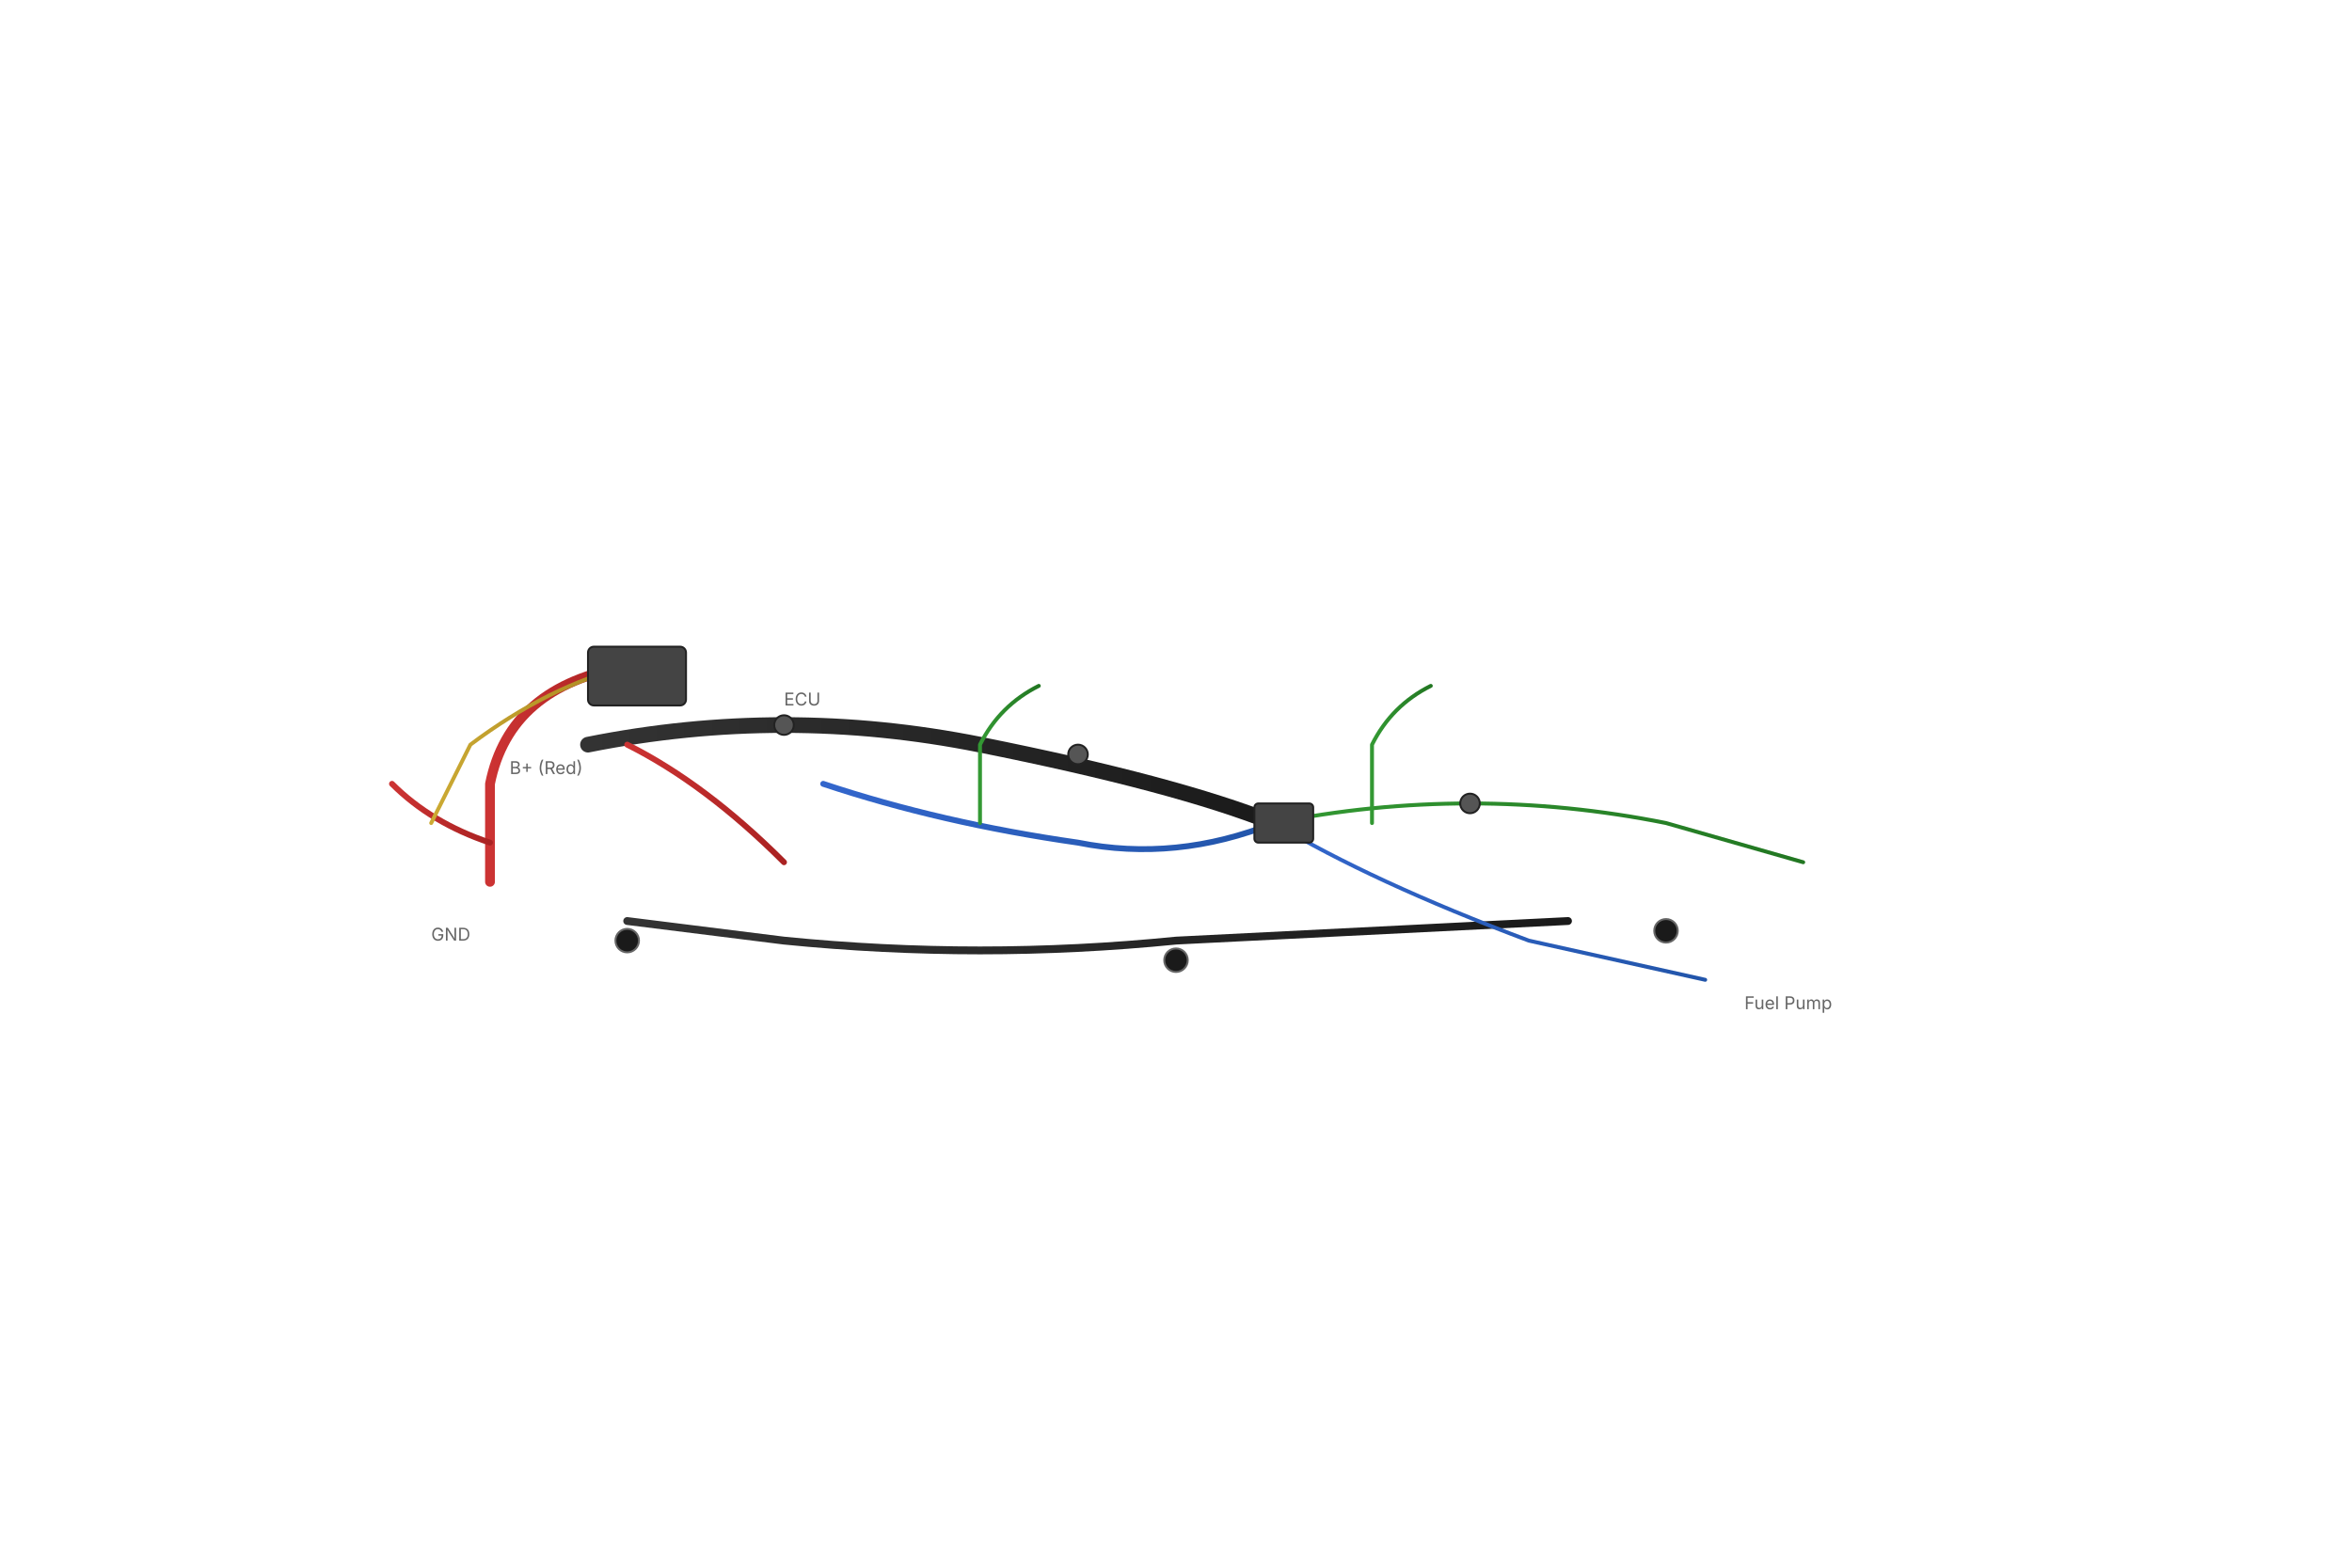
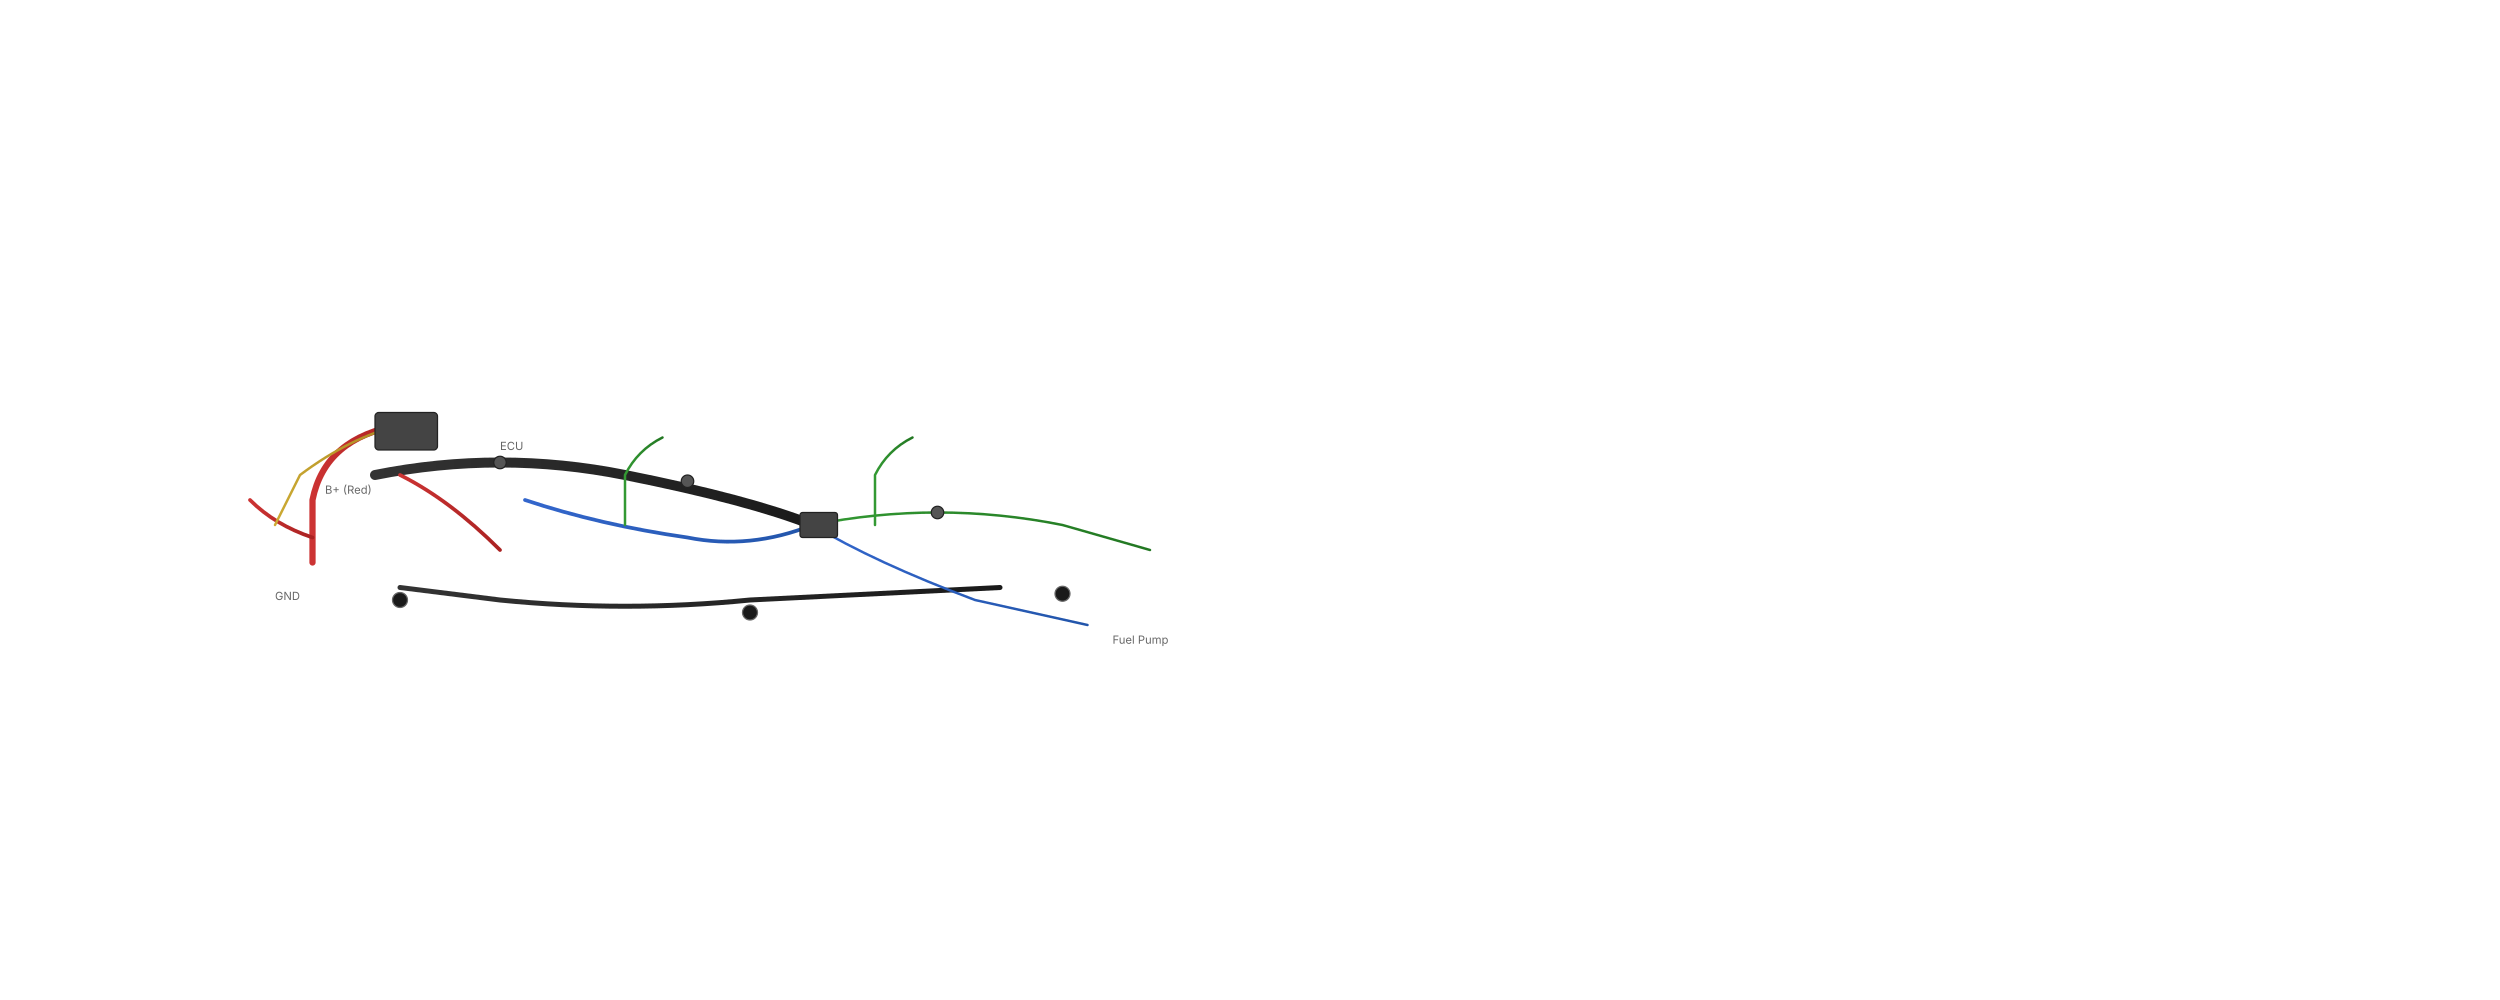
- <svg xmlns="http://www.w3.org/2000/svg" viewBox="0 0 1200 800">
+ <svg xmlns="http://www.w3.org/2000/svg" viewBox="0 0 2000 800">
  <defs>
    <linearGradient id="wireRed" x1="0%" y1="0%" x2="100%" y2="0%">
      <stop offset="0%" stop-color="#CC3333" />
      <stop offset="100%" stop-color="#AA2222" />
    </linearGradient>
    <linearGradient id="wireBlue" x1="0%" y1="0%" x2="100%" y2="0%">
      <stop offset="0%" stop-color="#3366CC" />
      <stop offset="100%" stop-color="#2255AA" />
    </linearGradient>
    <linearGradient id="wireGreen" x1="0%" y1="0%" x2="100%" y2="0%">
      <stop offset="0%" stop-color="#339933" />
      <stop offset="100%" stop-color="#227722" />
    </linearGradient>
    <linearGradient id="wireYellow" x1="0%" y1="0%" x2="100%" y2="0%">
      <stop offset="0%" stop-color="#CCAA33" />
      <stop offset="100%" stop-color="#AA8822" />
    </linearGradient>
    <linearGradient id="wireBlack" x1="0%" y1="0%" x2="100%" y2="0%">
      <stop offset="0%" stop-color="#333333" />
      <stop offset="100%" stop-color="#1a1a1a" />
    </linearGradient>
  </defs>
  <g stroke-width="4" fill="none" stroke-linecap="round" stroke-linejoin="round">
    <path d="M 650 420 Q 600 400, 500 380 Q 400 360, 300 380" stroke="url(#wireBlack)" stroke-width="8" data-component-id="engine-harness-main" />
    <path d="M 250 450 L 250 400 Q 260 350, 320 340" stroke="url(#wireRed)" stroke-width="5" data-component-id="power-main" />
    <path d="M 200 400 Q 220 420, 250 430" stroke="url(#wireRed)" stroke-width="3" data-component-id="alternator-circuit" />
    <path d="M 320 470 L 400 480 Q 500 490, 600 480 L 800 470" stroke="url(#wireBlack)" stroke-width="4" data-component-id="ground-harness" />
    <path d="M 320 340 Q 280 350, 240 380 L 220 420" stroke="url(#wireYellow)" stroke-width="2" data-component-id="headlight-circuit-lh" />
    <path d="M 650 420 Q 750 400, 850 420 L 920 440" stroke="url(#wireGreen)" stroke-width="2" data-component-id="taillight-circuit" />
    <path d="M 650 420 Q 700 450, 780 480 L 870 500" stroke="url(#wireBlue)" stroke-width="2" data-component-id="fuel-pump-circuit" />
    <path d="M 320 380 Q 360 400, 400 440" stroke="url(#wireRed)" stroke-width="3" data-component-id="starter-circuit" />
    <path d="M 650 420 Q 600 440, 550 430 Q 480 420, 420 400" stroke="url(#wireBlue)" stroke-width="3" data-component-id="sensor-harness" />
    <path d="M 500 420 L 500 380 Q 510 360, 530 350" stroke="url(#wireGreen)" stroke-width="2" data-component-id="door-harness-lh" />
    <path d="M 700 420 L 700 380 Q 710 360, 730 350" stroke="url(#wireGreen)" stroke-width="2" data-component-id="door-harness-rh" />
  </g>
  <g fill="#444" stroke="#222" stroke-width="1">
    <rect x="640" y="410" width="30" height="20" rx="2" data-component-id="ecu-connector" />
    <rect x="300" y="330" width="50" height="30" rx="3" data-component-id="fuse-box-engine" />
    <circle cx="320" cy="480" r="6" fill="#1a1a1a" stroke="#666" data-component-id="ground-point-1" />
    <circle cx="600" cy="490" r="6" fill="#1a1a1a" stroke="#666" data-component-id="ground-point-2" />
    <circle cx="850" cy="475" r="6" fill="#1a1a1a" stroke="#666" data-component-id="ground-point-3" />
    <circle cx="400" cy="370" r="5" fill="#555" data-component-id="connector-c1" />
    <circle cx="550" cy="385" r="5" fill="#555" data-component-id="connector-c2" />
    <circle cx="750" cy="410" r="5" fill="#555" data-component-id="connector-c3" />
  </g>
  <g font-family="Inter, sans-serif" font-size="9" fill="#666">
    <text x="260" y="395">B+ (Red)</text>
    <text x="400" y="360">ECU</text>
    <text x="220" y="480">GND</text>
    <text x="890" y="515">Fuel Pump</text>
  </g>
</svg>
